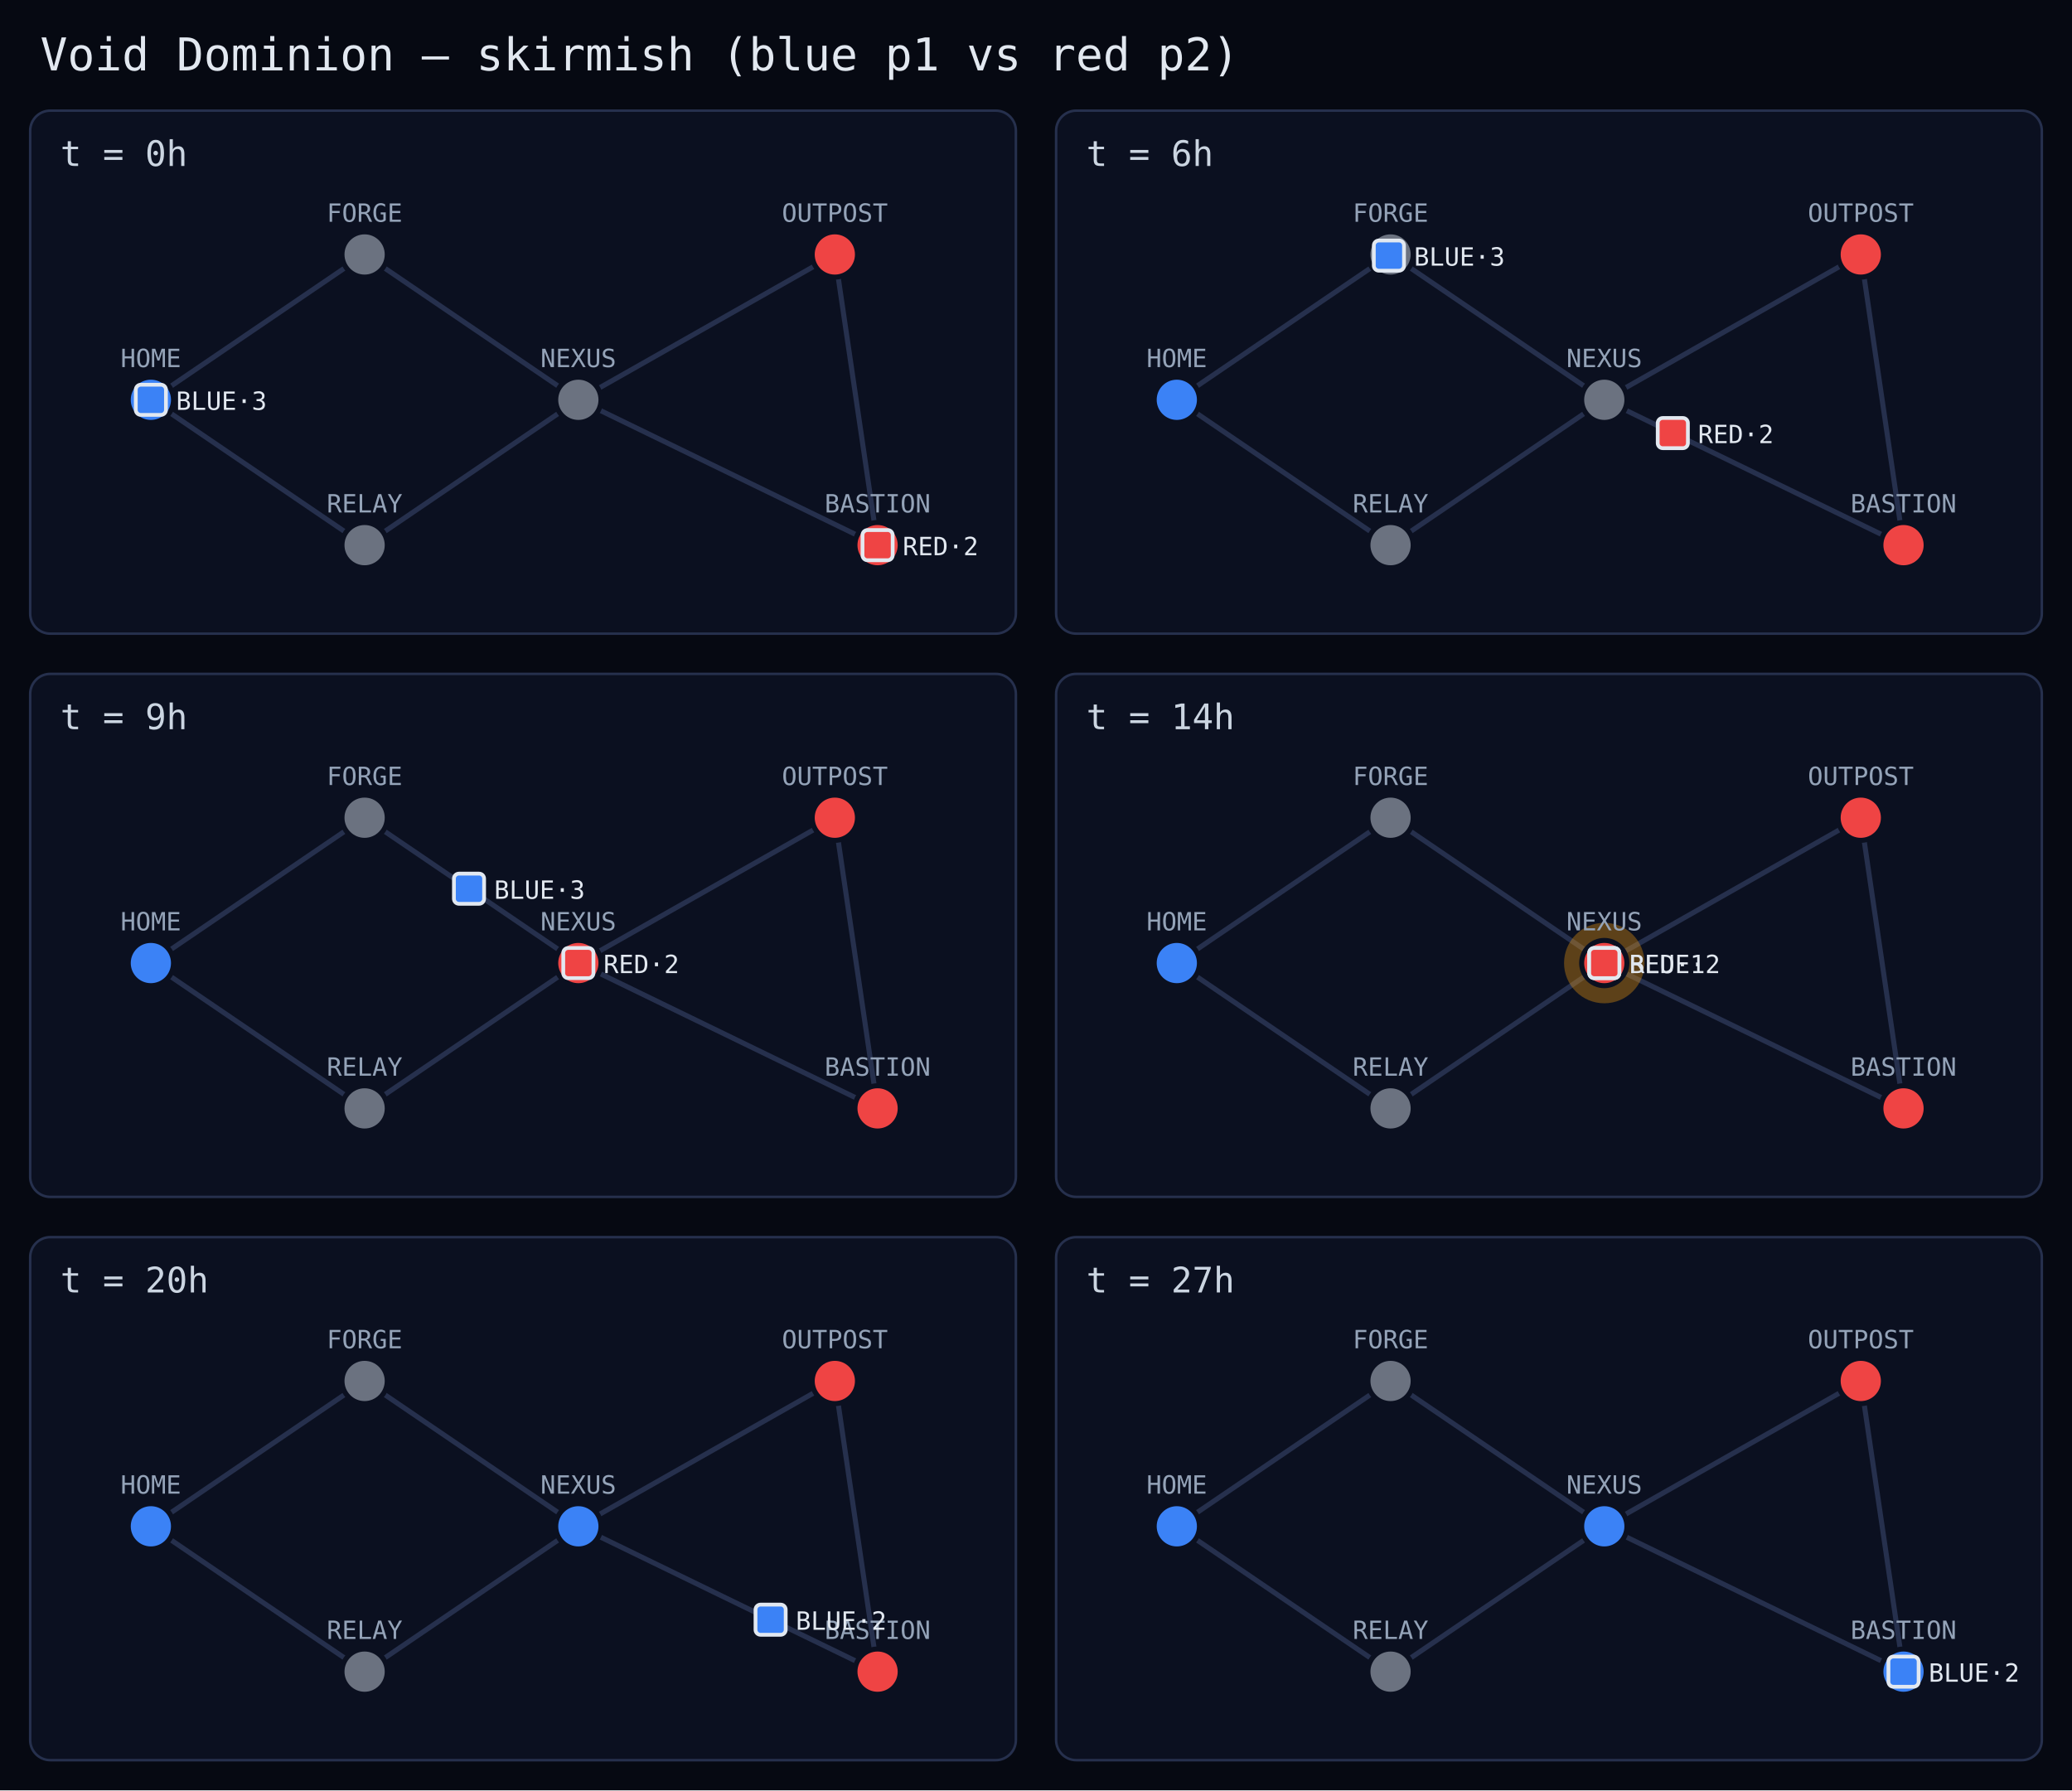
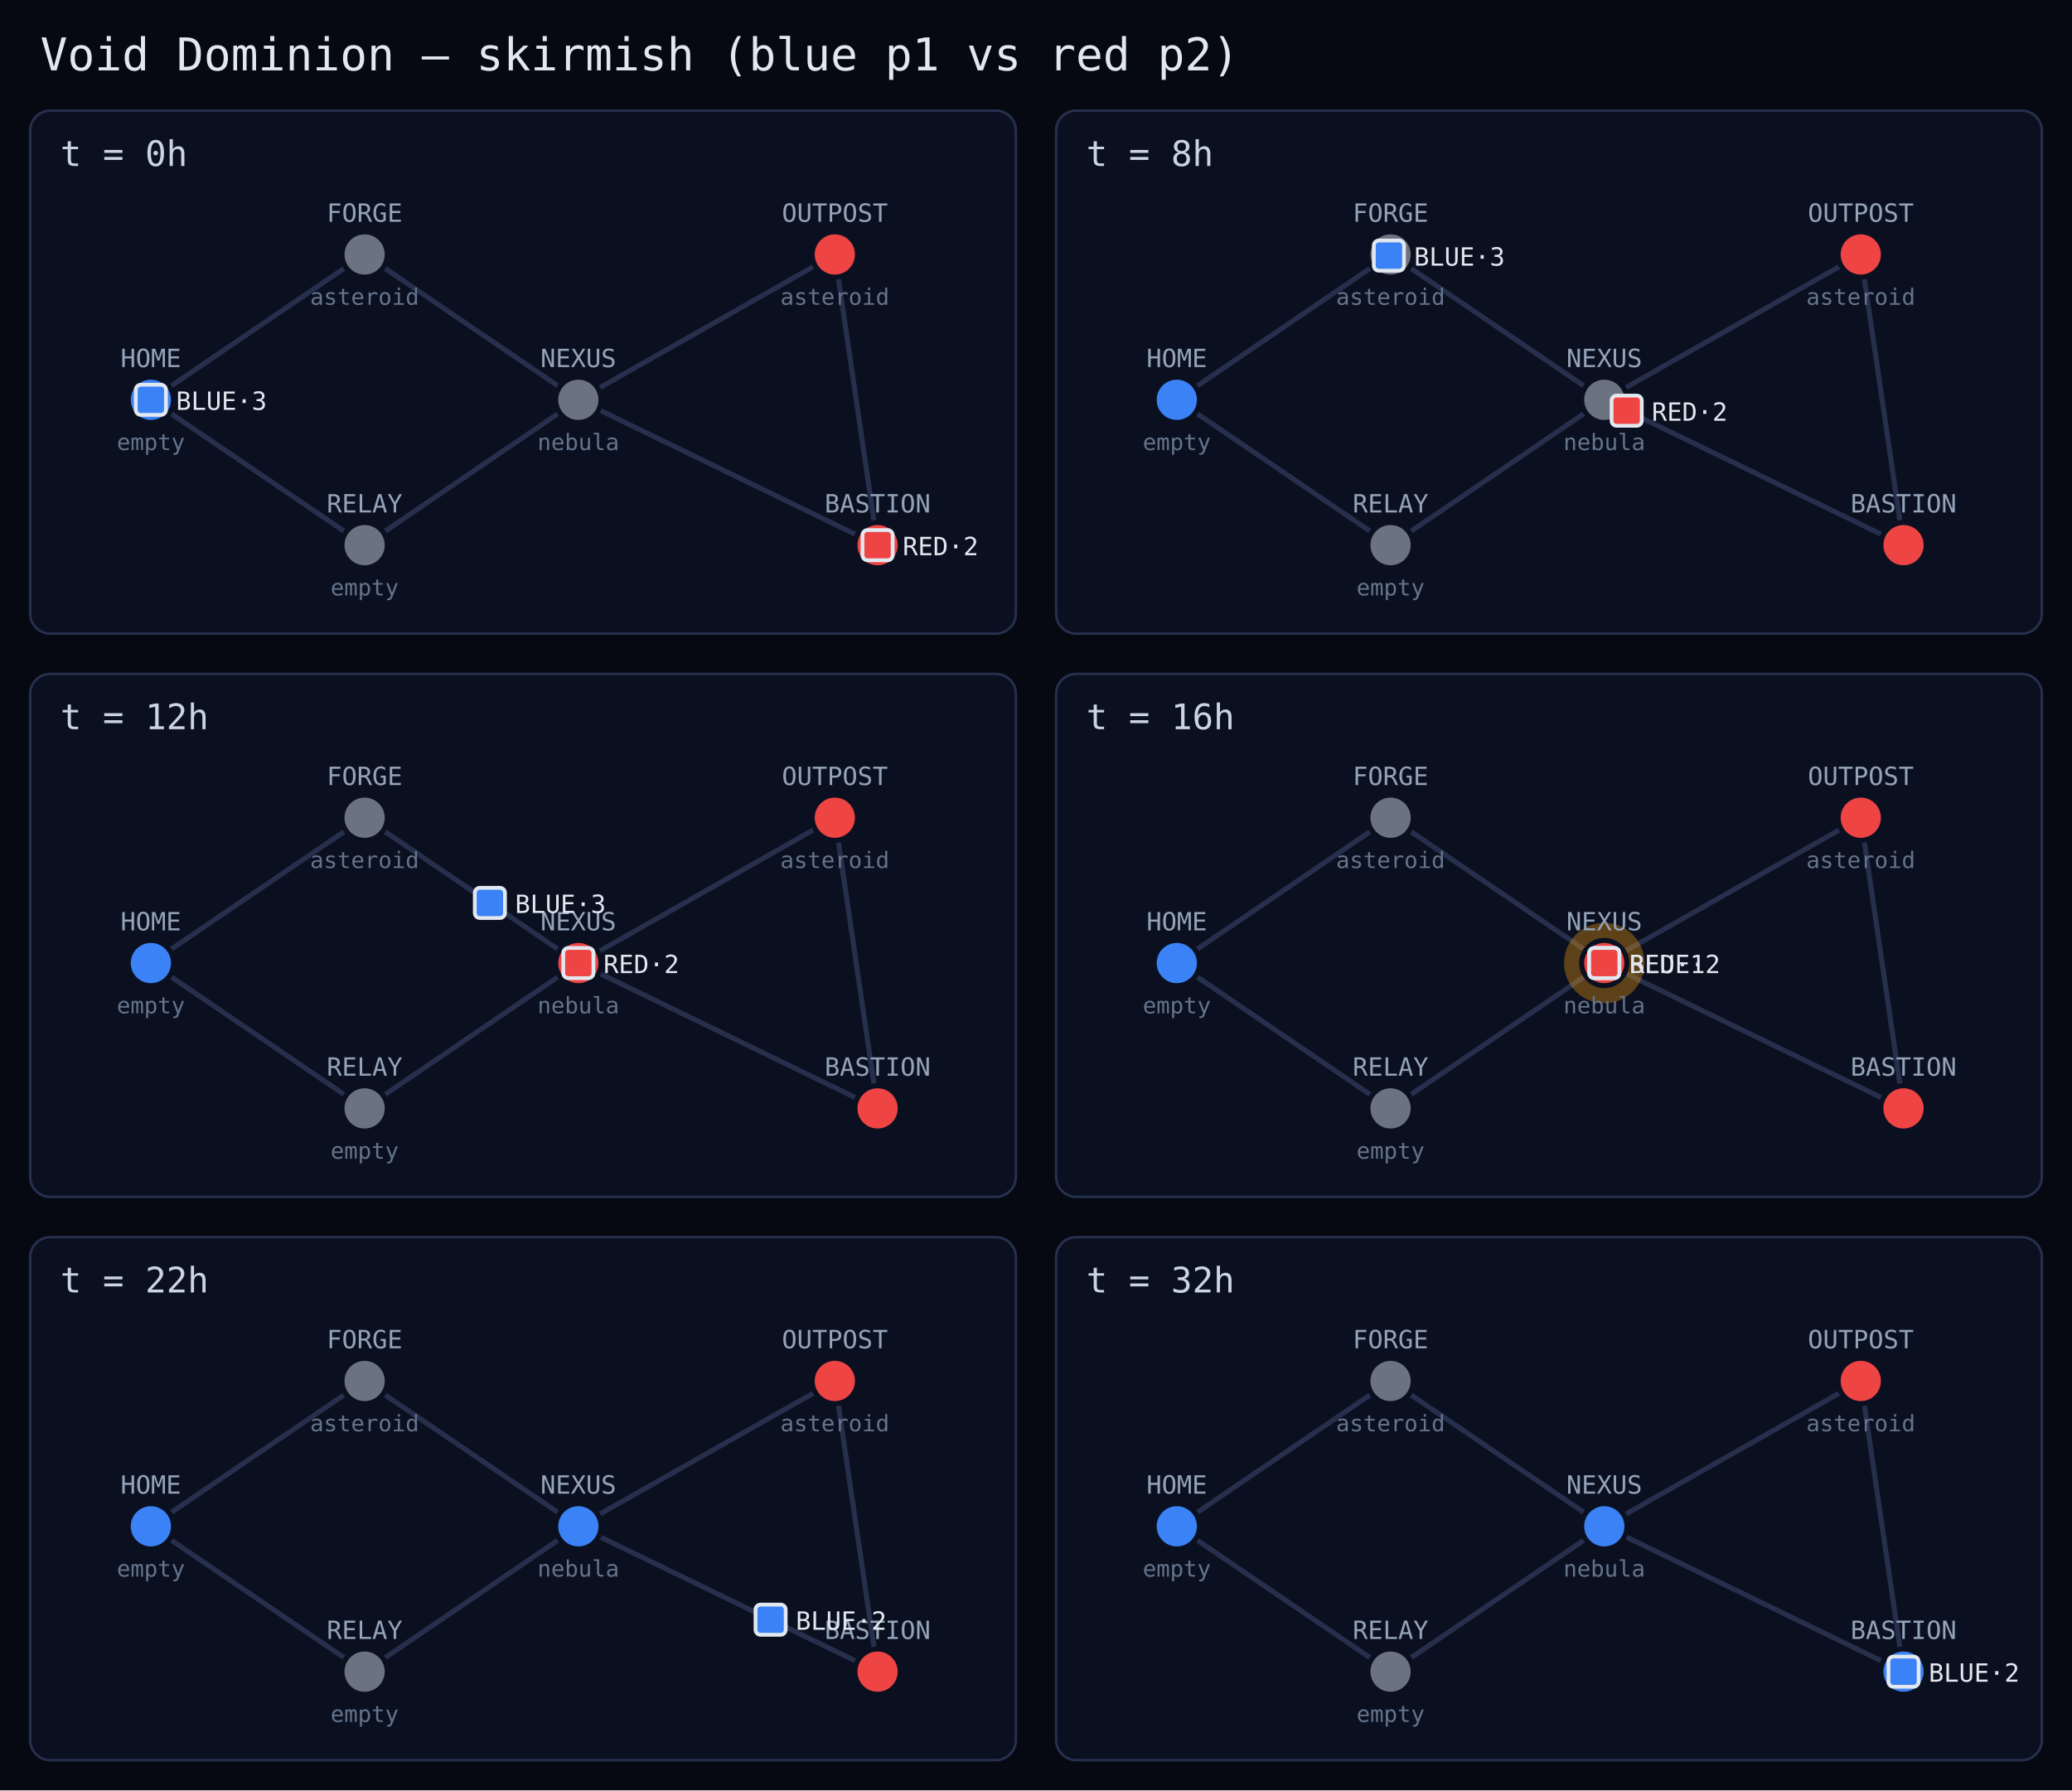
<svg xmlns="http://www.w3.org/2000/svg" width="824" height="712" viewBox="0 0 824 712">
  <rect width="824" height="712" fill="#060912" />
  <text x="16" y="28" fill="#e2e8f0" font-size="18" font-family="monospace">Void Dominion — skirmish (blue p1 vs red p2)</text>
  <g transform="translate(12,44)">
    <rect width="392" height="208" rx="8" fill="#0b1020" stroke="#26304d" />
    <text x="12" y="22" fill="#cbd5e1" font-size="14" font-family="monospace">t = 0h</text>
    <line x1="48" y1="115" x2="133" y2="57.2" stroke="#26304d" stroke-width="2" />
    <line x1="48" y1="115" x2="133" y2="172.8" stroke="#26304d" stroke-width="2" />
    <line x1="133" y1="57.2" x2="218" y2="115" stroke="#26304d" stroke-width="2" />
    <line x1="133" y1="172.8" x2="218" y2="115" stroke="#26304d" stroke-width="2" />
    <line x1="218" y1="115" x2="337" y2="172.8" stroke="#26304d" stroke-width="2" />
    <line x1="218" y1="115" x2="320" y2="57.2" stroke="#26304d" stroke-width="2" />
    <line x1="320" y1="57.2" x2="337" y2="172.8" stroke="#26304d" stroke-width="2" />
    <circle cx="48" cy="115" r="9" fill="#3b82f6" stroke="#0b1020" stroke-width="2" />
    <text x="48" y="102" fill="#94a3b8" font-size="10" font-family="monospace" text-anchor="middle">HOME</text>
+     <text x="48" y="135" fill="#64748b" font-size="9" font-family="monospace" text-anchor="middle">empty</text>
    <circle cx="133" cy="57.2" r="9" fill="#6b7280" stroke="#0b1020" stroke-width="2" />
    <text x="133" y="44.2" fill="#94a3b8" font-size="10" font-family="monospace" text-anchor="middle">FORGE</text>
+     <text x="133" y="77.2" fill="#64748b" font-size="9" font-family="monospace" text-anchor="middle">asteroid</text>
    <circle cx="133" cy="172.8" r="9" fill="#6b7280" stroke="#0b1020" stroke-width="2" />
    <text x="133" y="159.8" fill="#94a3b8" font-size="10" font-family="monospace" text-anchor="middle">RELAY</text>
+     <text x="133" y="192.8" fill="#64748b" font-size="9" font-family="monospace" text-anchor="middle">empty</text>
    <circle cx="218" cy="115" r="9" fill="#6b7280" stroke="#0b1020" stroke-width="2" />
    <text x="218" y="102" fill="#94a3b8" font-size="10" font-family="monospace" text-anchor="middle">NEXUS</text>
+     <text x="218" y="135" fill="#64748b" font-size="9" font-family="monospace" text-anchor="middle">nebula</text>
    <circle cx="320" cy="57.2" r="9" fill="#ef4444" stroke="#0b1020" stroke-width="2" />
    <text x="320" y="44.2" fill="#94a3b8" font-size="10" font-family="monospace" text-anchor="middle">OUTPOST</text>
+     <text x="320" y="77.2" fill="#64748b" font-size="9" font-family="monospace" text-anchor="middle">asteroid</text>
    <circle cx="337" cy="172.8" r="9" fill="#ef4444" stroke="#0b1020" stroke-width="2" />
    <text x="337" y="159.8" fill="#94a3b8" font-size="10" font-family="monospace" text-anchor="middle">BASTION</text>
    <rect x="42" y="109" width="12" height="12" rx="2" fill="#3b82f6" stroke="#e2e8f0" stroke-width="1.5" />
    <text x="58" y="119" fill="#e2e8f0" font-size="10" font-family="monospace">BLUE·3</text>
    <rect x="331" y="166.8" width="12" height="12" rx="2" fill="#ef4444" stroke="#e2e8f0" stroke-width="1.5" />
    <text x="347" y="176.8" fill="#e2e8f0" font-size="10" font-family="monospace">RED·2</text>
  </g>
  <g transform="translate(420,44)">
    <rect width="392" height="208" rx="8" fill="#0b1020" stroke="#26304d" />
-     <text x="12" y="22" fill="#cbd5e1" font-size="14" font-family="monospace">t = 6h</text>
+     <text x="12" y="22" fill="#cbd5e1" font-size="14" font-family="monospace">t = 8h</text>
    <line x1="48" y1="115" x2="133" y2="57.2" stroke="#26304d" stroke-width="2" />
    <line x1="48" y1="115" x2="133" y2="172.8" stroke="#26304d" stroke-width="2" />
    <line x1="133" y1="57.2" x2="218" y2="115" stroke="#26304d" stroke-width="2" />
    <line x1="133" y1="172.8" x2="218" y2="115" stroke="#26304d" stroke-width="2" />
    <line x1="218" y1="115" x2="337" y2="172.8" stroke="#26304d" stroke-width="2" />
    <line x1="218" y1="115" x2="320" y2="57.2" stroke="#26304d" stroke-width="2" />
    <line x1="320" y1="57.2" x2="337" y2="172.8" stroke="#26304d" stroke-width="2" />
    <circle cx="48" cy="115" r="9" fill="#3b82f6" stroke="#0b1020" stroke-width="2" />
    <text x="48" y="102" fill="#94a3b8" font-size="10" font-family="monospace" text-anchor="middle">HOME</text>
+     <text x="48" y="135" fill="#64748b" font-size="9" font-family="monospace" text-anchor="middle">empty</text>
    <circle cx="133" cy="57.2" r="9" fill="#6b7280" stroke="#0b1020" stroke-width="2" />
    <text x="133" y="44.2" fill="#94a3b8" font-size="10" font-family="monospace" text-anchor="middle">FORGE</text>
+     <text x="133" y="77.2" fill="#64748b" font-size="9" font-family="monospace" text-anchor="middle">asteroid</text>
    <circle cx="133" cy="172.8" r="9" fill="#6b7280" stroke="#0b1020" stroke-width="2" />
    <text x="133" y="159.8" fill="#94a3b8" font-size="10" font-family="monospace" text-anchor="middle">RELAY</text>
+     <text x="133" y="192.8" fill="#64748b" font-size="9" font-family="monospace" text-anchor="middle">empty</text>
    <circle cx="218" cy="115" r="9" fill="#6b7280" stroke="#0b1020" stroke-width="2" />
    <text x="218" y="102" fill="#94a3b8" font-size="10" font-family="monospace" text-anchor="middle">NEXUS</text>
+     <text x="218" y="135" fill="#64748b" font-size="9" font-family="monospace" text-anchor="middle">nebula</text>
    <circle cx="320" cy="57.2" r="9" fill="#ef4444" stroke="#0b1020" stroke-width="2" />
    <text x="320" y="44.2" fill="#94a3b8" font-size="10" font-family="monospace" text-anchor="middle">OUTPOST</text>
+     <text x="320" y="77.2" fill="#64748b" font-size="9" font-family="monospace" text-anchor="middle">asteroid</text>
    <circle cx="337" cy="172.8" r="9" fill="#ef4444" stroke="#0b1020" stroke-width="2" />
    <text x="337" y="159.8" fill="#94a3b8" font-size="10" font-family="monospace" text-anchor="middle">BASTION</text>
    <rect x="126.347" y="51.644" width="12" height="12" rx="2" fill="#3b82f6" stroke="#e2e8f0" stroke-width="1.5" />
    <text x="142.347" y="61.644" fill="#e2e8f0" font-size="10" font-family="monospace">BLUE·3</text>
-     <rect x="239.25" y="122.236" width="12" height="12" rx="2" fill="#ef4444" stroke="#e2e8f0" stroke-width="1.5" />
-     <text x="255.25" y="132.236" fill="#e2e8f0" font-size="10" font-family="monospace">RED·2</text>
+     <rect x="220.9" y="113.323" width="12" height="12" rx="2" fill="#ef4444" stroke="#e2e8f0" stroke-width="1.5" />
+     <text x="236.9" y="123.323" fill="#e2e8f0" font-size="10" font-family="monospace">RED·2</text>
  </g>
  <g transform="translate(12,268)">
    <rect width="392" height="208" rx="8" fill="#0b1020" stroke="#26304d" />
-     <text x="12" y="22" fill="#cbd5e1" font-size="14" font-family="monospace">t = 9h</text>
+     <text x="12" y="22" fill="#cbd5e1" font-size="14" font-family="monospace">t = 12h</text>
    <line x1="48" y1="115" x2="133" y2="57.2" stroke="#26304d" stroke-width="2" />
    <line x1="48" y1="115" x2="133" y2="172.8" stroke="#26304d" stroke-width="2" />
    <line x1="133" y1="57.2" x2="218" y2="115" stroke="#26304d" stroke-width="2" />
    <line x1="133" y1="172.8" x2="218" y2="115" stroke="#26304d" stroke-width="2" />
    <line x1="218" y1="115" x2="337" y2="172.8" stroke="#26304d" stroke-width="2" />
    <line x1="218" y1="115" x2="320" y2="57.2" stroke="#26304d" stroke-width="2" />
    <line x1="320" y1="57.2" x2="337" y2="172.8" stroke="#26304d" stroke-width="2" />
    <circle cx="48" cy="115" r="9" fill="#3b82f6" stroke="#0b1020" stroke-width="2" />
    <text x="48" y="102" fill="#94a3b8" font-size="10" font-family="monospace" text-anchor="middle">HOME</text>
+     <text x="48" y="135" fill="#64748b" font-size="9" font-family="monospace" text-anchor="middle">empty</text>
    <circle cx="133" cy="57.2" r="9" fill="#6b7280" stroke="#0b1020" stroke-width="2" />
    <text x="133" y="44.2" fill="#94a3b8" font-size="10" font-family="monospace" text-anchor="middle">FORGE</text>
+     <text x="133" y="77.2" fill="#64748b" font-size="9" font-family="monospace" text-anchor="middle">asteroid</text>
    <circle cx="133" cy="172.8" r="9" fill="#6b7280" stroke="#0b1020" stroke-width="2" />
    <text x="133" y="159.8" fill="#94a3b8" font-size="10" font-family="monospace" text-anchor="middle">RELAY</text>
+     <text x="133" y="192.8" fill="#64748b" font-size="9" font-family="monospace" text-anchor="middle">empty</text>
    <circle cx="218" cy="115" r="9" fill="#ef4444" stroke="#0b1020" stroke-width="2" />
    <text x="218" y="102" fill="#94a3b8" font-size="10" font-family="monospace" text-anchor="middle">NEXUS</text>
+     <text x="218" y="135" fill="#64748b" font-size="9" font-family="monospace" text-anchor="middle">nebula</text>
    <circle cx="320" cy="57.2" r="9" fill="#ef4444" stroke="#0b1020" stroke-width="2" />
    <text x="320" y="44.2" fill="#94a3b8" font-size="10" font-family="monospace" text-anchor="middle">OUTPOST</text>
+     <text x="320" y="77.2" fill="#64748b" font-size="9" font-family="monospace" text-anchor="middle">asteroid</text>
    <circle cx="337" cy="172.8" r="9" fill="#ef4444" stroke="#0b1020" stroke-width="2" />
    <text x="337" y="159.8" fill="#94a3b8" font-size="10" font-family="monospace" text-anchor="middle">BASTION</text>
-     <rect x="168.52" y="79.433" width="12" height="12" rx="2" fill="#3b82f6" stroke="#e2e8f0" stroke-width="1.5" />
-     <text x="184.52" y="89.433" fill="#e2e8f0" font-size="10" font-family="monospace">BLUE·3</text>
+     <rect x="176.824" y="85.08" width="12" height="12" rx="2" fill="#3b82f6" stroke="#e2e8f0" stroke-width="1.5" />
+     <text x="192.824" y="95.08" fill="#e2e8f0" font-size="10" font-family="monospace">BLUE·3</text>
    <rect x="212" y="109" width="12" height="12" rx="2" fill="#ef4444" stroke="#e2e8f0" stroke-width="1.5" />
    <text x="228" y="119" fill="#e2e8f0" font-size="10" font-family="monospace">RED·2</text>
  </g>
  <g transform="translate(420,268)">
    <rect width="392" height="208" rx="8" fill="#0b1020" stroke="#26304d" />
-     <text x="12" y="22" fill="#cbd5e1" font-size="14" font-family="monospace">t = 14h</text>
+     <text x="12" y="22" fill="#cbd5e1" font-size="14" font-family="monospace">t = 16h</text>
    <line x1="48" y1="115" x2="133" y2="57.2" stroke="#26304d" stroke-width="2" />
    <line x1="48" y1="115" x2="133" y2="172.8" stroke="#26304d" stroke-width="2" />
    <line x1="133" y1="57.2" x2="218" y2="115" stroke="#26304d" stroke-width="2" />
    <line x1="133" y1="172.8" x2="218" y2="115" stroke="#26304d" stroke-width="2" />
    <line x1="218" y1="115" x2="337" y2="172.8" stroke="#26304d" stroke-width="2" />
    <line x1="218" y1="115" x2="320" y2="57.2" stroke="#26304d" stroke-width="2" />
    <line x1="320" y1="57.2" x2="337" y2="172.8" stroke="#26304d" stroke-width="2" />
    <circle cx="218" cy="115" r="16" fill="#f59e0b" opacity="0.35" />
    <circle cx="48" cy="115" r="9" fill="#3b82f6" stroke="#0b1020" stroke-width="2" />
    <text x="48" y="102" fill="#94a3b8" font-size="10" font-family="monospace" text-anchor="middle">HOME</text>
+     <text x="48" y="135" fill="#64748b" font-size="9" font-family="monospace" text-anchor="middle">empty</text>
    <circle cx="133" cy="57.2" r="9" fill="#6b7280" stroke="#0b1020" stroke-width="2" />
    <text x="133" y="44.2" fill="#94a3b8" font-size="10" font-family="monospace" text-anchor="middle">FORGE</text>
+     <text x="133" y="77.2" fill="#64748b" font-size="9" font-family="monospace" text-anchor="middle">asteroid</text>
    <circle cx="133" cy="172.8" r="9" fill="#6b7280" stroke="#0b1020" stroke-width="2" />
    <text x="133" y="159.8" fill="#94a3b8" font-size="10" font-family="monospace" text-anchor="middle">RELAY</text>
+     <text x="133" y="192.8" fill="#64748b" font-size="9" font-family="monospace" text-anchor="middle">empty</text>
    <circle cx="218" cy="115" r="9" fill="#ef4444" stroke="#0b1020" stroke-width="2" />
    <text x="218" y="102" fill="#94a3b8" font-size="10" font-family="monospace" text-anchor="middle">NEXUS</text>
+     <text x="218" y="135" fill="#64748b" font-size="9" font-family="monospace" text-anchor="middle">nebula</text>
    <circle cx="320" cy="57.2" r="9" fill="#ef4444" stroke="#0b1020" stroke-width="2" />
    <text x="320" y="44.2" fill="#94a3b8" font-size="10" font-family="monospace" text-anchor="middle">OUTPOST</text>
+     <text x="320" y="77.2" fill="#64748b" font-size="9" font-family="monospace" text-anchor="middle">asteroid</text>
    <circle cx="337" cy="172.8" r="9" fill="#ef4444" stroke="#0b1020" stroke-width="2" />
    <text x="337" y="159.8" fill="#94a3b8" font-size="10" font-family="monospace" text-anchor="middle">BASTION</text>
    <rect x="212" y="109" width="12" height="12" rx="2" fill="#3b82f6" stroke="#e2e8f0" stroke-width="1.5" />
    <text x="228" y="119" fill="#e2e8f0" font-size="10" font-family="monospace">BLUE·2</text>
    <rect x="212" y="109" width="12" height="12" rx="2" fill="#ef4444" stroke="#e2e8f0" stroke-width="1.5" />
    <text x="228" y="119" fill="#e2e8f0" font-size="10" font-family="monospace">RED·1</text>
  </g>
  <g transform="translate(12,492)">
    <rect width="392" height="208" rx="8" fill="#0b1020" stroke="#26304d" />
-     <text x="12" y="22" fill="#cbd5e1" font-size="14" font-family="monospace">t = 20h</text>
+     <text x="12" y="22" fill="#cbd5e1" font-size="14" font-family="monospace">t = 22h</text>
    <line x1="48" y1="115" x2="133" y2="57.2" stroke="#26304d" stroke-width="2" />
    <line x1="48" y1="115" x2="133" y2="172.8" stroke="#26304d" stroke-width="2" />
    <line x1="133" y1="57.2" x2="218" y2="115" stroke="#26304d" stroke-width="2" />
    <line x1="133" y1="172.8" x2="218" y2="115" stroke="#26304d" stroke-width="2" />
    <line x1="218" y1="115" x2="337" y2="172.8" stroke="#26304d" stroke-width="2" />
    <line x1="218" y1="115" x2="320" y2="57.2" stroke="#26304d" stroke-width="2" />
    <line x1="320" y1="57.2" x2="337" y2="172.8" stroke="#26304d" stroke-width="2" />
    <circle cx="48" cy="115" r="9" fill="#3b82f6" stroke="#0b1020" stroke-width="2" />
    <text x="48" y="102" fill="#94a3b8" font-size="10" font-family="monospace" text-anchor="middle">HOME</text>
+     <text x="48" y="135" fill="#64748b" font-size="9" font-family="monospace" text-anchor="middle">empty</text>
    <circle cx="133" cy="57.2" r="9" fill="#6b7280" stroke="#0b1020" stroke-width="2" />
    <text x="133" y="44.2" fill="#94a3b8" font-size="10" font-family="monospace" text-anchor="middle">FORGE</text>
+     <text x="133" y="77.2" fill="#64748b" font-size="9" font-family="monospace" text-anchor="middle">asteroid</text>
    <circle cx="133" cy="172.8" r="9" fill="#6b7280" stroke="#0b1020" stroke-width="2" />
    <text x="133" y="159.8" fill="#94a3b8" font-size="10" font-family="monospace" text-anchor="middle">RELAY</text>
+     <text x="133" y="192.8" fill="#64748b" font-size="9" font-family="monospace" text-anchor="middle">empty</text>
    <circle cx="218" cy="115" r="9" fill="#3b82f6" stroke="#0b1020" stroke-width="2" />
    <text x="218" y="102" fill="#94a3b8" font-size="10" font-family="monospace" text-anchor="middle">NEXUS</text>
+     <text x="218" y="135" fill="#64748b" font-size="9" font-family="monospace" text-anchor="middle">nebula</text>
    <circle cx="320" cy="57.2" r="9" fill="#ef4444" stroke="#0b1020" stroke-width="2" />
    <text x="320" y="44.2" fill="#94a3b8" font-size="10" font-family="monospace" text-anchor="middle">OUTPOST</text>
+     <text x="320" y="77.2" fill="#64748b" font-size="9" font-family="monospace" text-anchor="middle">asteroid</text>
    <circle cx="337" cy="172.8" r="9" fill="#ef4444" stroke="#0b1020" stroke-width="2" />
    <text x="337" y="159.8" fill="#94a3b8" font-size="10" font-family="monospace" text-anchor="middle">BASTION</text>
    <rect x="288.458" y="146.137" width="12" height="12" rx="2" fill="#3b82f6" stroke="#e2e8f0" stroke-width="1.5" />
    <text x="304.458" y="156.137" fill="#e2e8f0" font-size="10" font-family="monospace">BLUE·2</text>
  </g>
  <g transform="translate(420,492)">
    <rect width="392" height="208" rx="8" fill="#0b1020" stroke="#26304d" />
-     <text x="12" y="22" fill="#cbd5e1" font-size="14" font-family="monospace">t = 27h</text>
+     <text x="12" y="22" fill="#cbd5e1" font-size="14" font-family="monospace">t = 32h</text>
    <line x1="48" y1="115" x2="133" y2="57.2" stroke="#26304d" stroke-width="2" />
    <line x1="48" y1="115" x2="133" y2="172.8" stroke="#26304d" stroke-width="2" />
    <line x1="133" y1="57.2" x2="218" y2="115" stroke="#26304d" stroke-width="2" />
    <line x1="133" y1="172.8" x2="218" y2="115" stroke="#26304d" stroke-width="2" />
    <line x1="218" y1="115" x2="337" y2="172.8" stroke="#26304d" stroke-width="2" />
    <line x1="218" y1="115" x2="320" y2="57.2" stroke="#26304d" stroke-width="2" />
    <line x1="320" y1="57.2" x2="337" y2="172.8" stroke="#26304d" stroke-width="2" />
    <circle cx="48" cy="115" r="9" fill="#3b82f6" stroke="#0b1020" stroke-width="2" />
    <text x="48" y="102" fill="#94a3b8" font-size="10" font-family="monospace" text-anchor="middle">HOME</text>
+     <text x="48" y="135" fill="#64748b" font-size="9" font-family="monospace" text-anchor="middle">empty</text>
    <circle cx="133" cy="57.2" r="9" fill="#6b7280" stroke="#0b1020" stroke-width="2" />
    <text x="133" y="44.2" fill="#94a3b8" font-size="10" font-family="monospace" text-anchor="middle">FORGE</text>
+     <text x="133" y="77.2" fill="#64748b" font-size="9" font-family="monospace" text-anchor="middle">asteroid</text>
    <circle cx="133" cy="172.8" r="9" fill="#6b7280" stroke="#0b1020" stroke-width="2" />
    <text x="133" y="159.8" fill="#94a3b8" font-size="10" font-family="monospace" text-anchor="middle">RELAY</text>
+     <text x="133" y="192.8" fill="#64748b" font-size="9" font-family="monospace" text-anchor="middle">empty</text>
    <circle cx="218" cy="115" r="9" fill="#3b82f6" stroke="#0b1020" stroke-width="2" />
    <text x="218" y="102" fill="#94a3b8" font-size="10" font-family="monospace" text-anchor="middle">NEXUS</text>
+     <text x="218" y="135" fill="#64748b" font-size="9" font-family="monospace" text-anchor="middle">nebula</text>
    <circle cx="320" cy="57.2" r="9" fill="#ef4444" stroke="#0b1020" stroke-width="2" />
    <text x="320" y="44.2" fill="#94a3b8" font-size="10" font-family="monospace" text-anchor="middle">OUTPOST</text>
+     <text x="320" y="77.2" fill="#64748b" font-size="9" font-family="monospace" text-anchor="middle">asteroid</text>
    <circle cx="337" cy="172.8" r="9" fill="#3b82f6" stroke="#0b1020" stroke-width="2" />
    <text x="337" y="159.8" fill="#94a3b8" font-size="10" font-family="monospace" text-anchor="middle">BASTION</text>
    <rect x="331" y="166.8" width="12" height="12" rx="2" fill="#3b82f6" stroke="#e2e8f0" stroke-width="1.5" />
    <text x="347" y="176.8" fill="#e2e8f0" font-size="10" font-family="monospace">BLUE·2</text>
  </g>
</svg>
